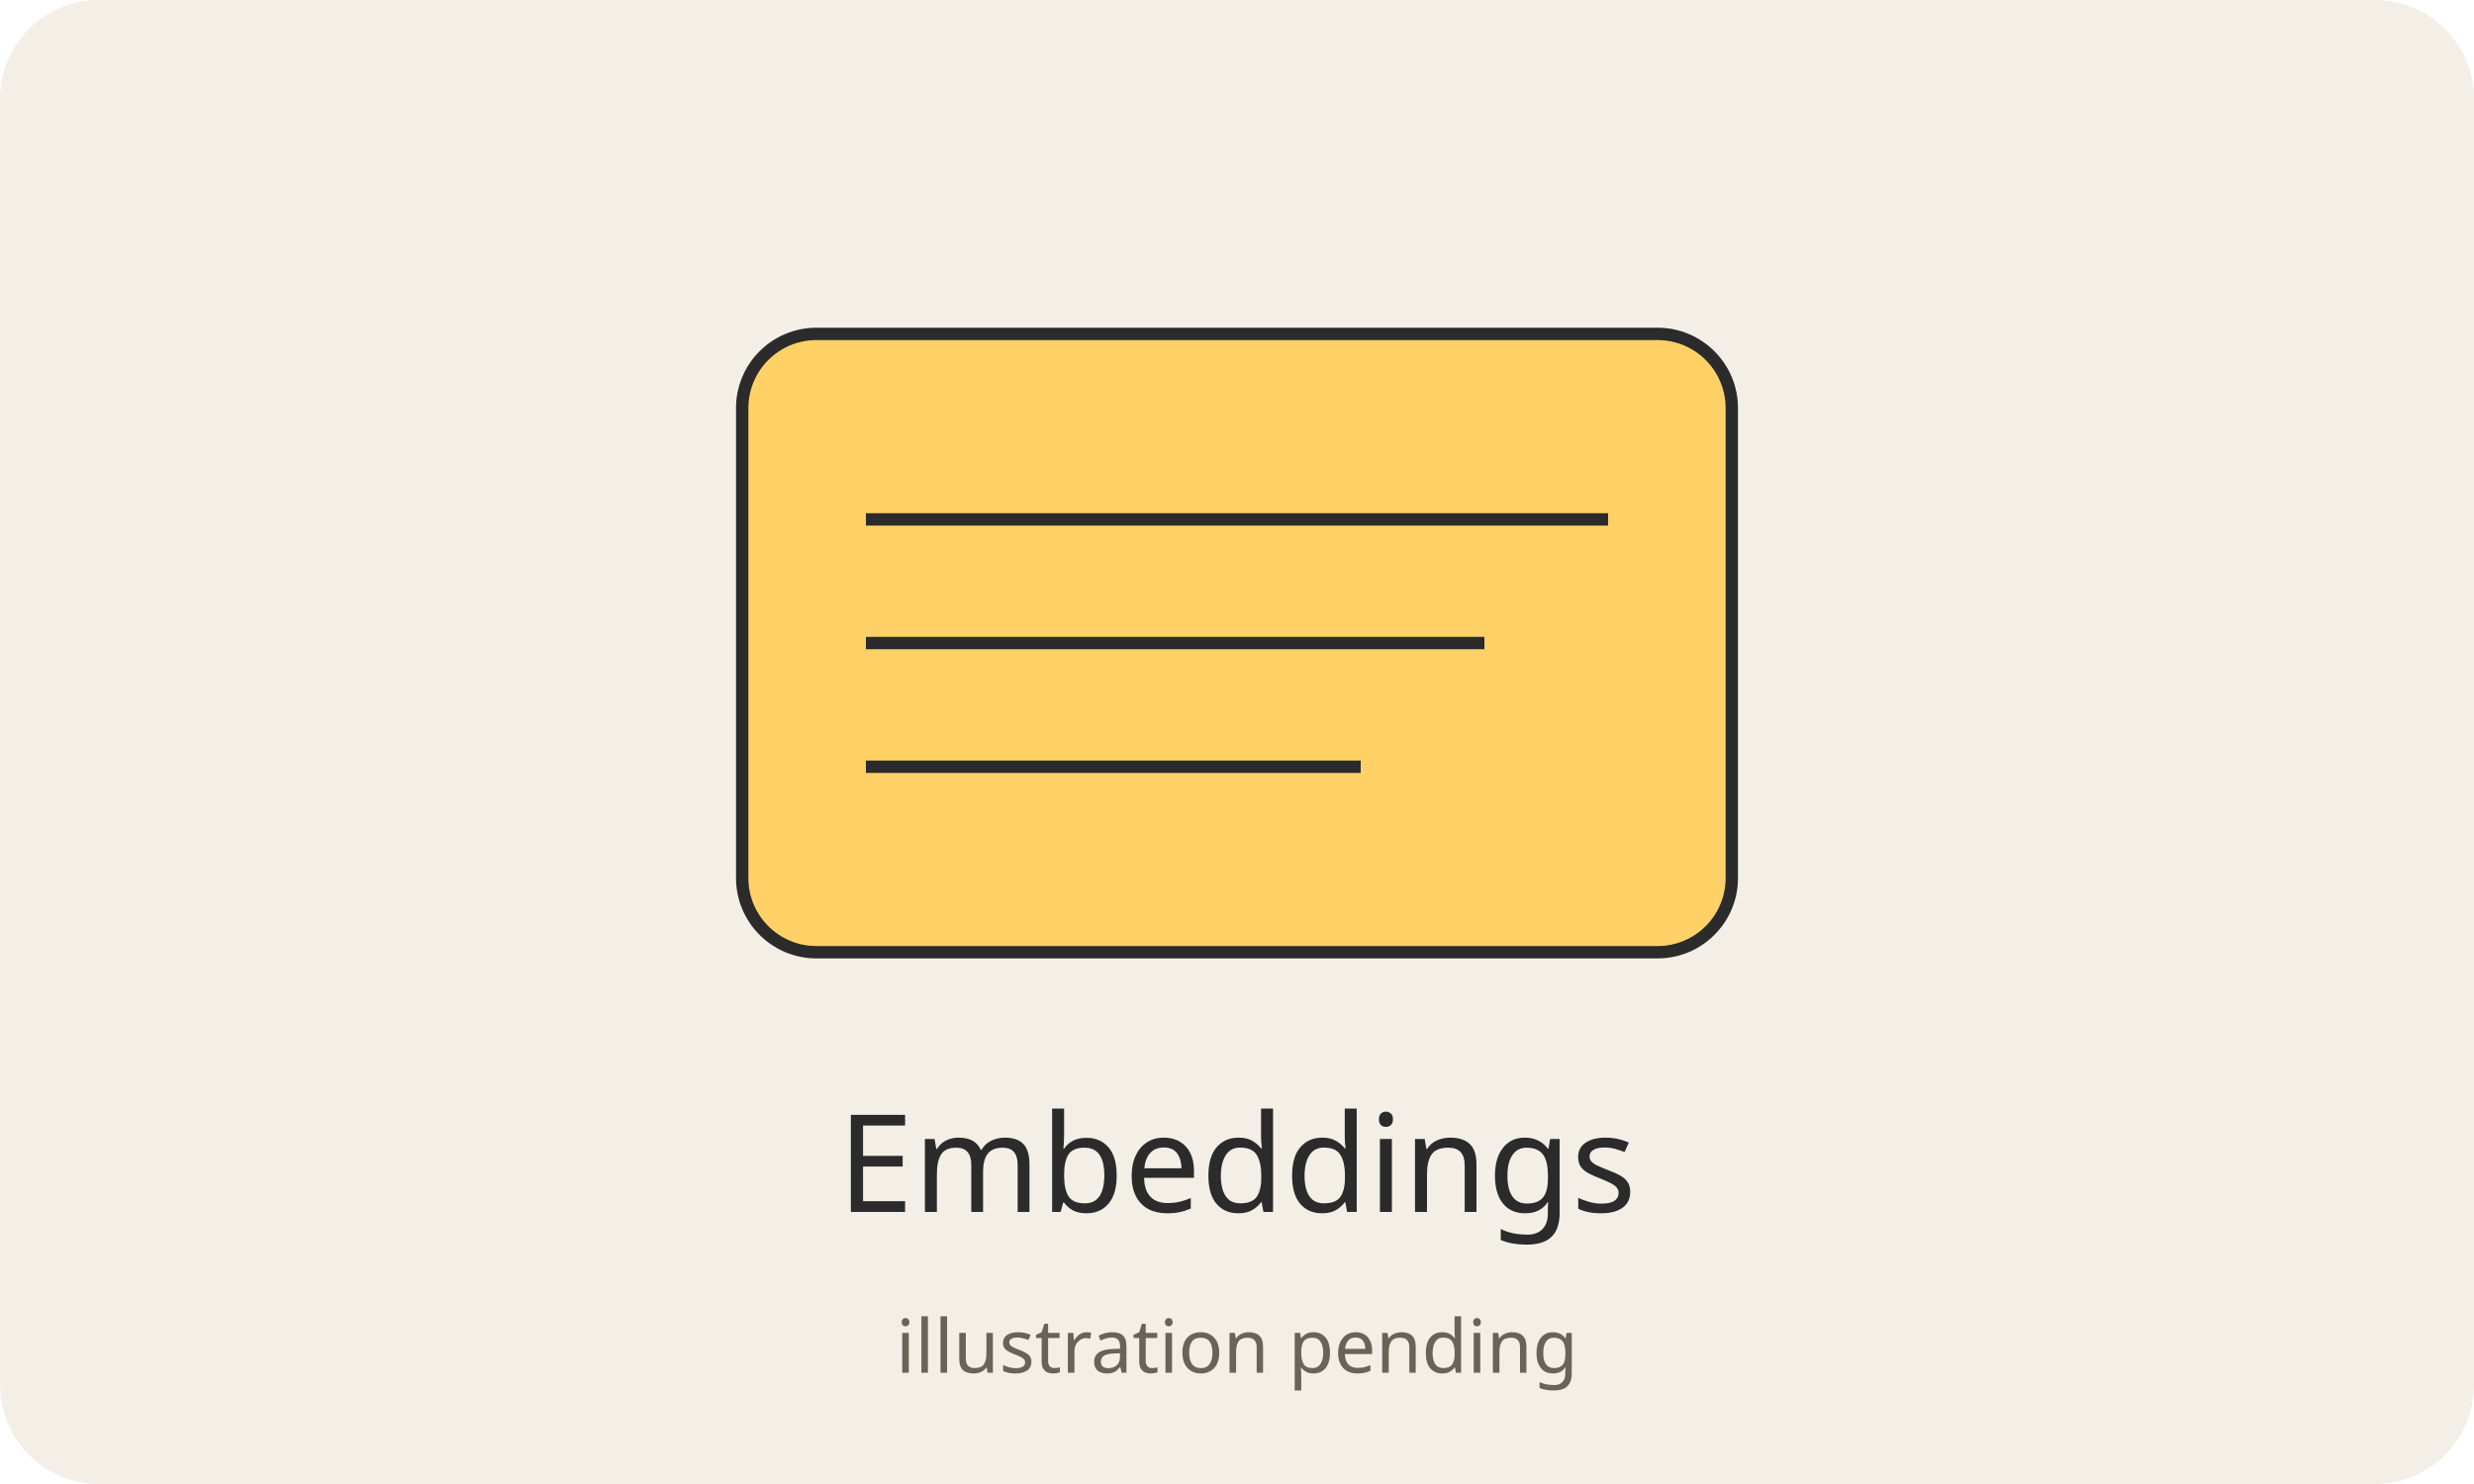
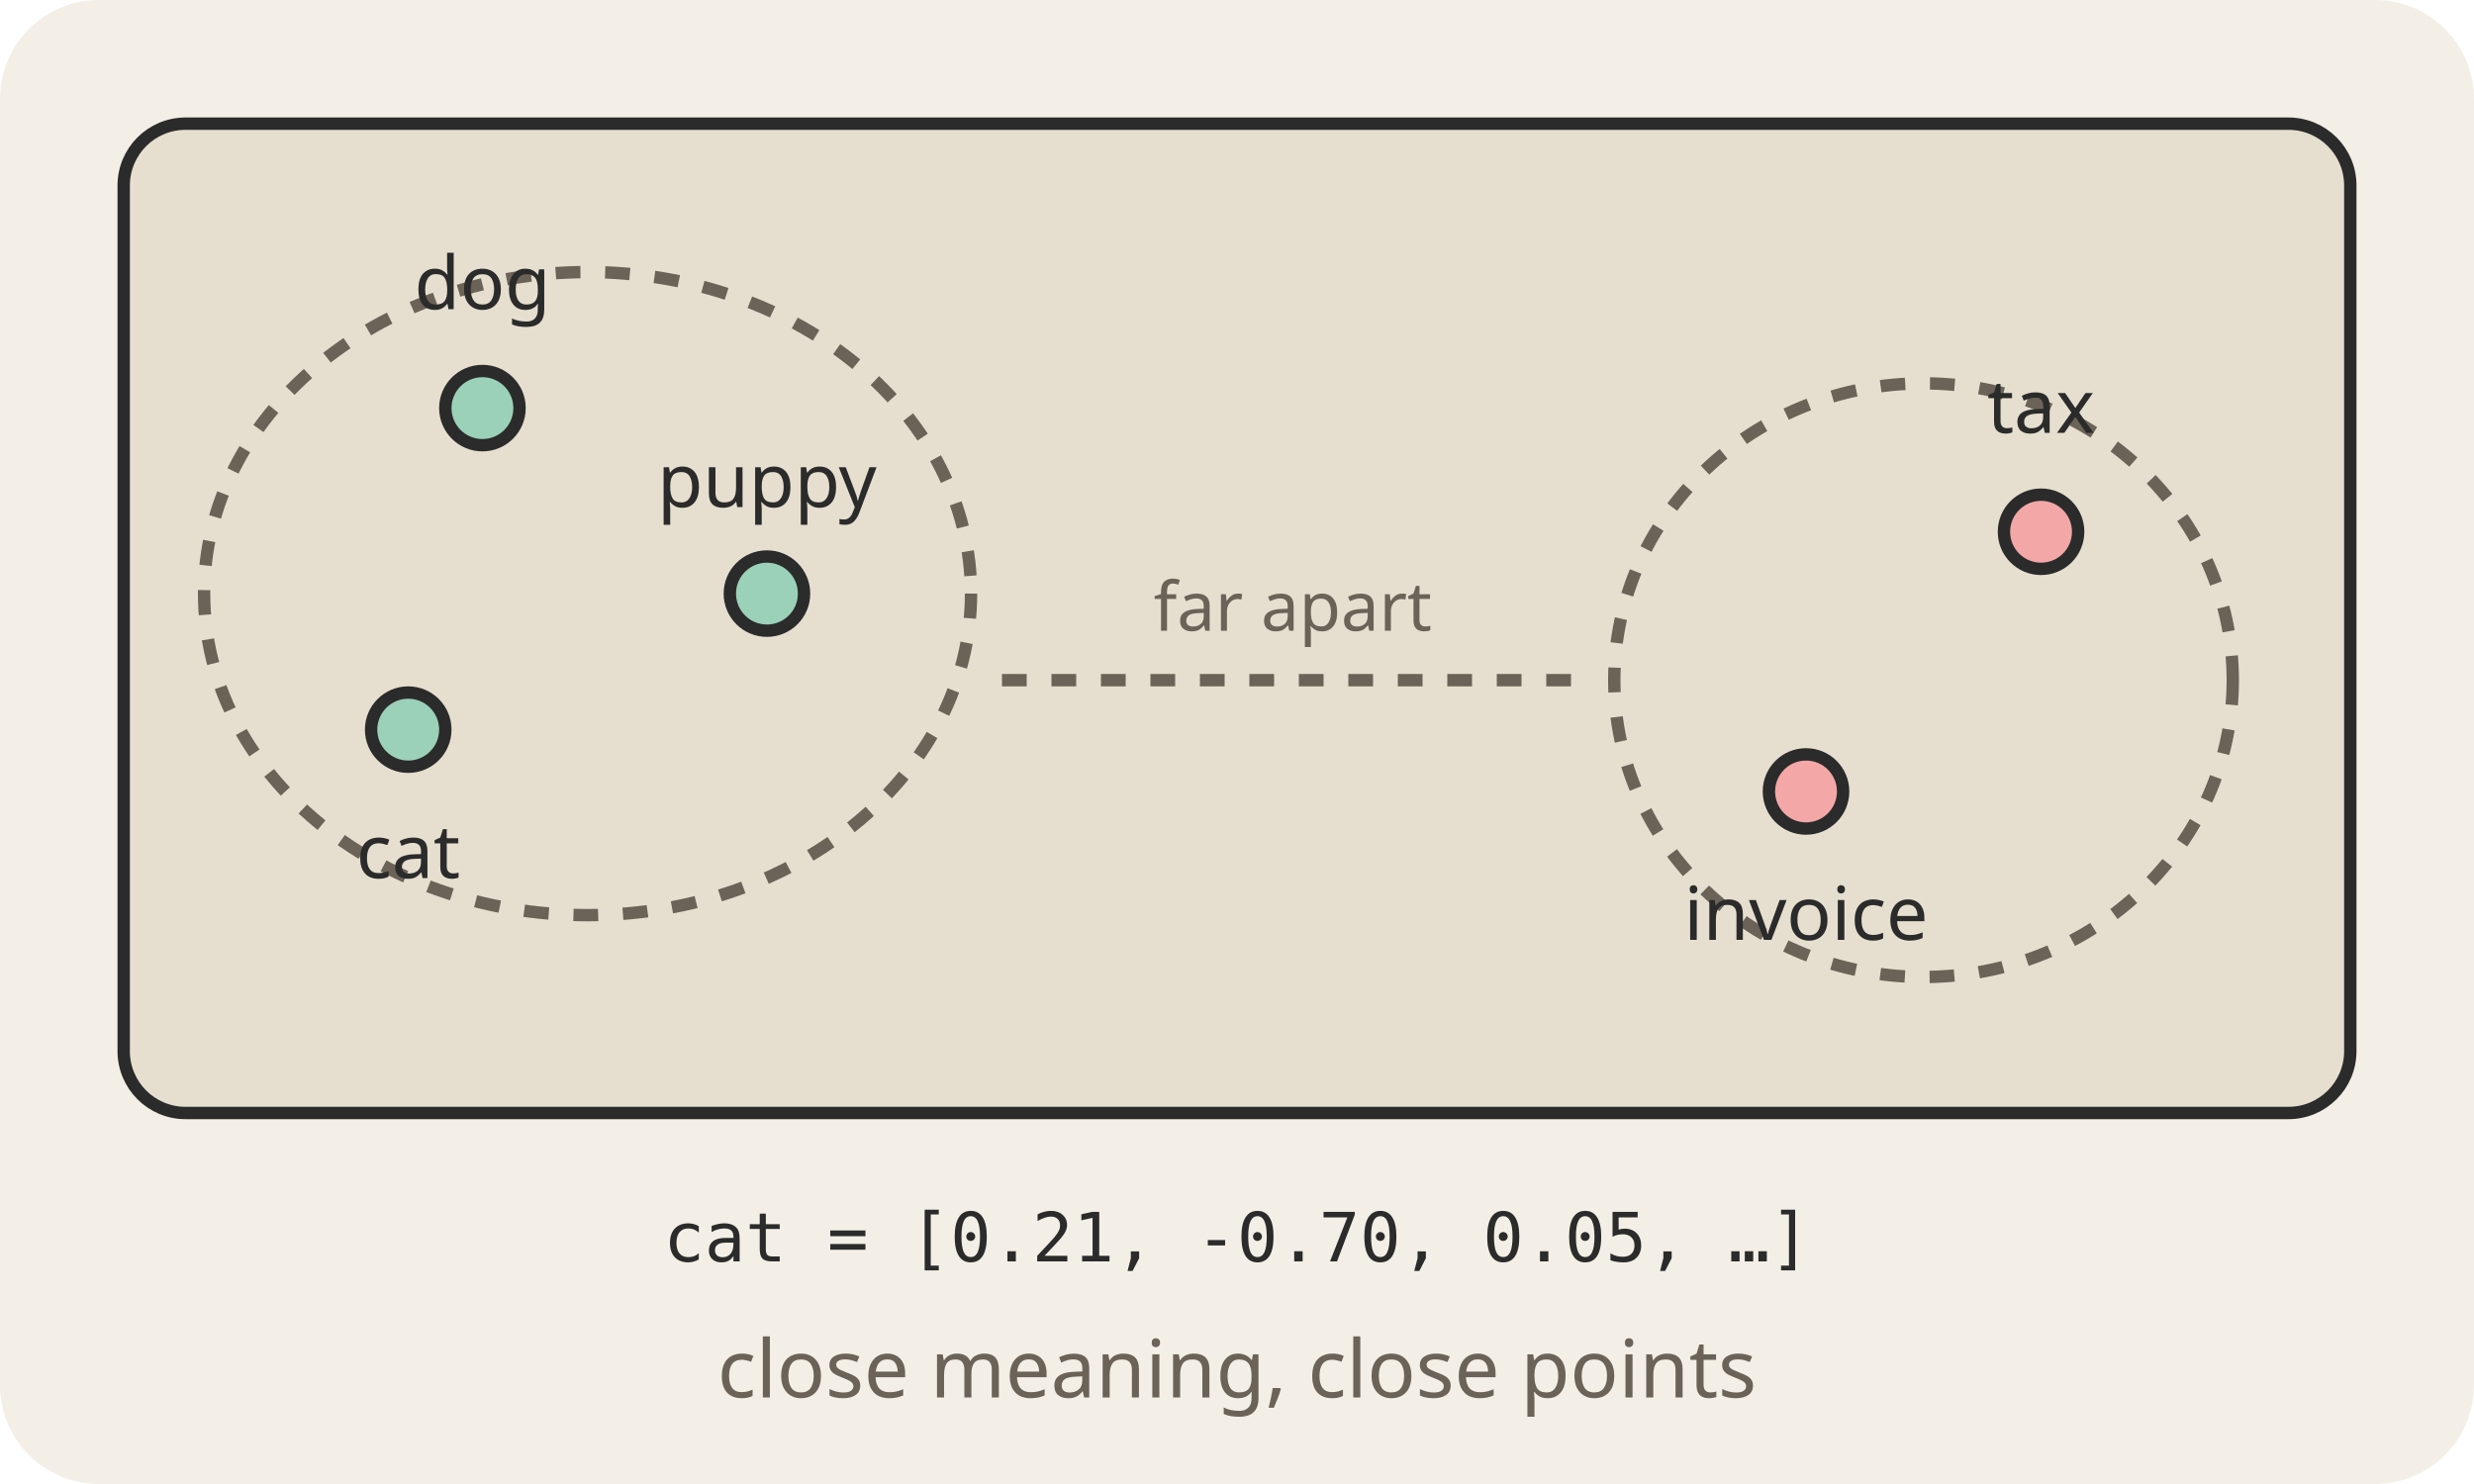
<svg xmlns="http://www.w3.org/2000/svg" viewBox="0 0 400 240" role="img">
  <rect width="400" height="240" rx="16" fill="#f3efe6" />
-   <rect x="120" y="54" width="160" height="100" rx="12" fill="#ffd166" stroke="#2b2b2b" stroke-width="2" />
-   <line x1="140" y1="84" x2="260" y2="84" stroke="#2b2b2b" stroke-width="2" />
-   <line x1="140" y1="104" x2="240" y2="104" stroke="#2b2b2b" stroke-width="2" />
-   <line x1="140" y1="124" x2="220" y2="124" stroke="#2b2b2b" stroke-width="2" />
-   <text x="200" y="196" text-anchor="middle" font-family="system-ui, sans-serif" font-size="22" fill="#2b2b2b">Embeddings</text>
-   <text x="200" y="222" text-anchor="middle" font-family="system-ui, sans-serif" font-size="12" fill="#6b6357">illustration pending</text>
+   <rect x="20" y="20" width="360" height="160" rx="10" fill="#e6dfd0" stroke="#2b2b2b" stroke-width="2" />
+   <g stroke="#6b6357" stroke-width="2" fill="none" stroke-dasharray="4 4">
+     <ellipse cx="95" cy="96" rx="62" ry="52" />
+     <ellipse cx="311" cy="110" rx="50" ry="48" />
+     <path d="M162 110 H256" />
+   </g>
+   <g stroke="#2b2b2b" stroke-width="2">
+     <circle cx="78" cy="66" r="6" fill="#9bd1b9" />
+     <circle cx="124" cy="96" r="6" fill="#9bd1b9" />
+     <circle cx="66" cy="118" r="6" fill="#9bd1b9" />
+     <circle cx="292" cy="128" r="6" fill="#f4a7a7" />
+     <circle cx="330" cy="86" r="6" fill="#f4a7a7" />
+   </g>
+   <g font-family="system-ui, sans-serif" font-size="12" fill="#2b2b2b" text-anchor="middle">
+     <text x="78" y="50">dog</text>
+     <text x="124" y="82">puppy</text>
+     <text x="66" y="142">cat</text>
+     <text x="292" y="152">invoice</text>
+     <text x="330" y="70">tax</text>
+   </g>
+   <text x="209" y="102" text-anchor="middle" font-family="system-ui, sans-serif" font-size="11" fill="#6b6357">far apart</text>
+   <text x="200" y="204" text-anchor="middle" font-family="ui-monospace, Menlo, monospace" font-size="11" fill="#2b2b2b">cat = [0.21, -0.70, 0.05, …]</text>
+   <text x="200" y="226" text-anchor="middle" font-family="system-ui, sans-serif" font-size="13" fill="#6b6357">close meaning, close points</text>
</svg>
